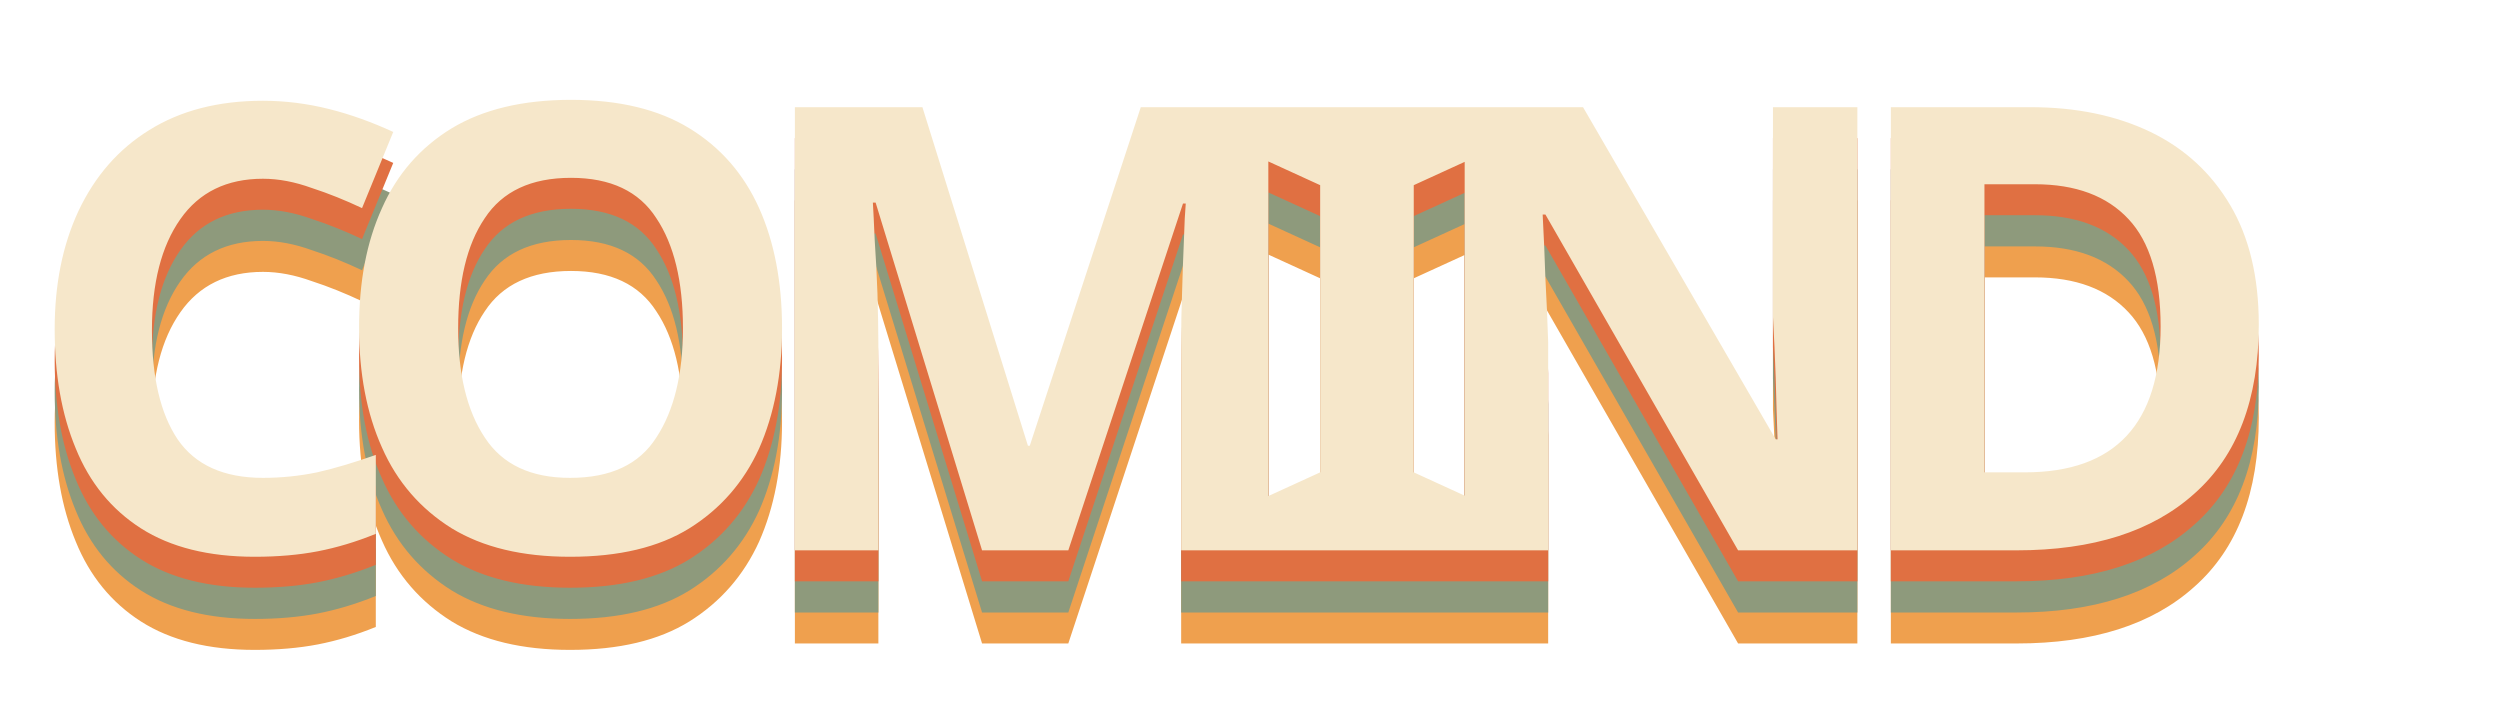
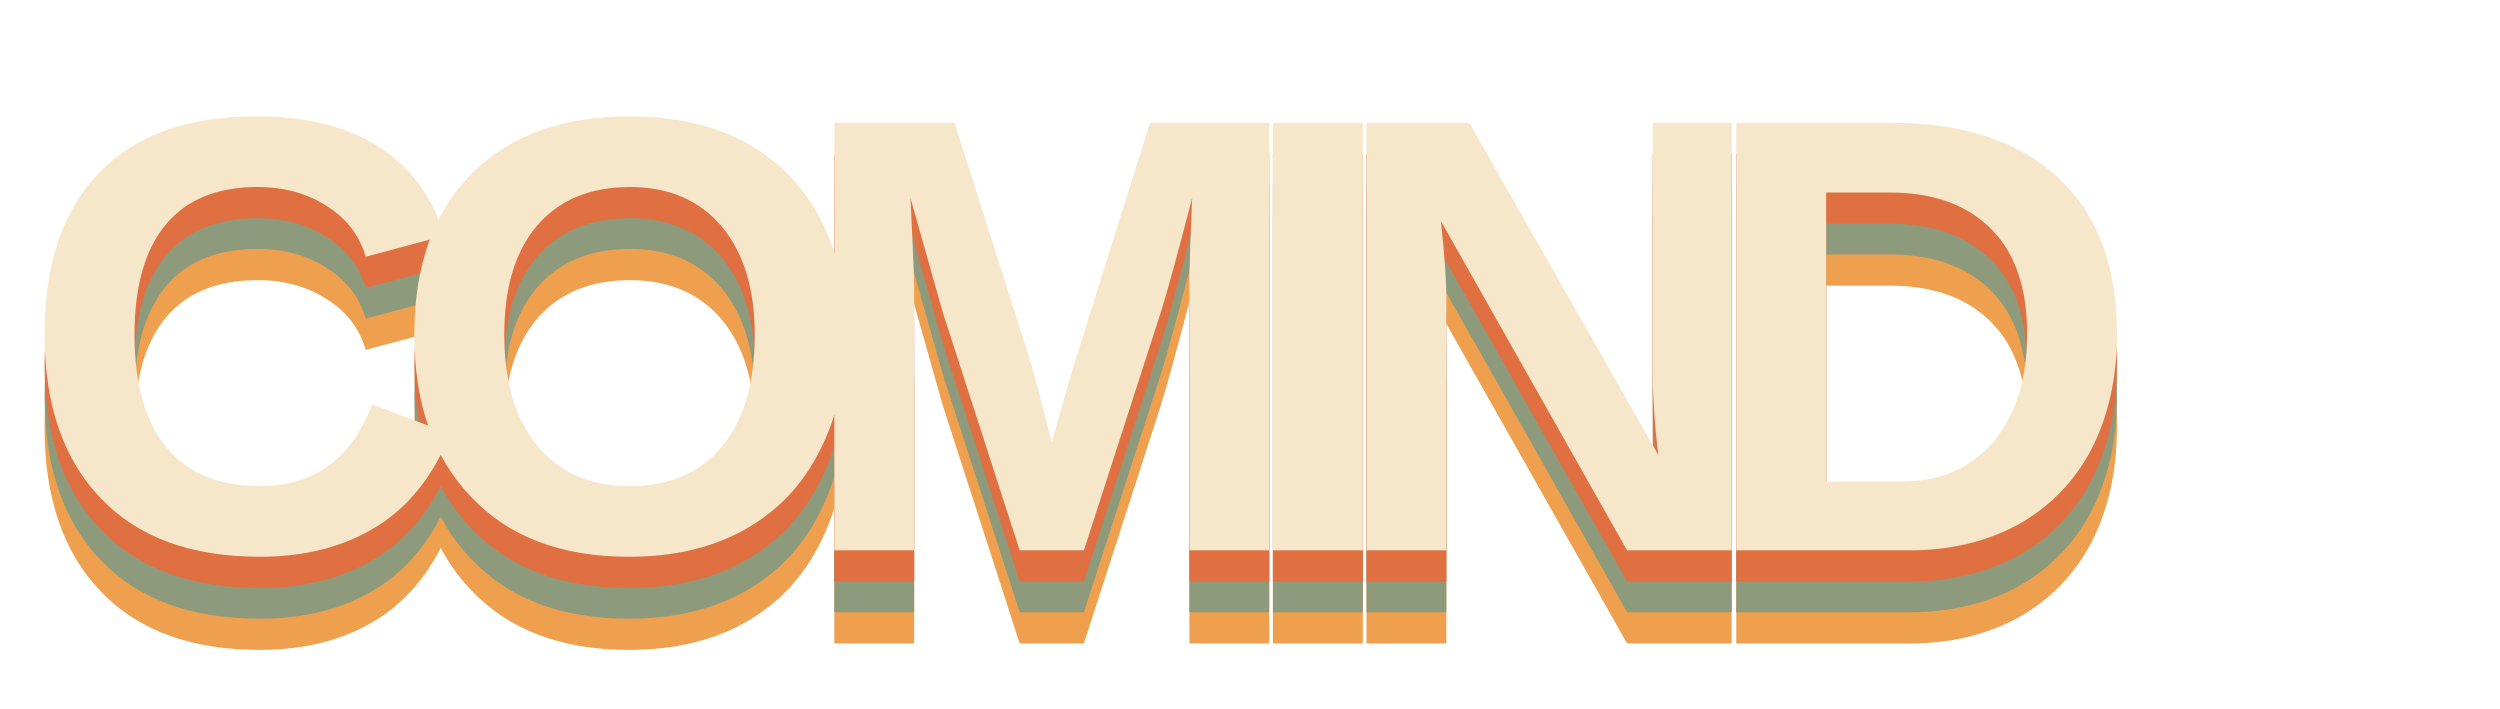
<svg xmlns="http://www.w3.org/2000/svg" width="42.574mm" height="12.065mm" viewBox="0 0 42.574 12.065" version="1.1" id="svg5">
  <defs id="defs2" />
  <g id="layer1" transform="translate(-80.20274,-169.3898)" />
  <g id="layer2" style="display:inline" transform="translate(5.614673,-16.33884)">
    <text xml:space="preserve" style="font-size:10.583px;line-height:1.25;font-family:Lexend;-inkscape-font-specification:Lexend;letter-spacing:-1.347px;word-spacing:0px;display:inline;fill:#efa04e;fill-opacity:1;stroke-width:0.265" x="-5.292" y="27.298" id="text1772-6-8-6">
-       <tspan id="tspan1770-3-5-1" style="font-style:normal;font-variant:normal;font-weight:bold;font-stretch:normal;font-family:Comfortaa;-inkscape-font-specification:Comfortaa;fill:#efa04e;fill-opacity:1;stroke-width:0.265" x="-5.292" y="27.298" dy="0" dx="0">COMIND</tspan>
+       <tspan id="tspan1770-3-5-1" style="font-style:normal;font-variant:normal;font-weight:bold;font-stretch:normal;font-family:'Comfortaa',Arial,sans-serif;-inkscape-font-specification:'Comfortaa Bold';fill:#efa04e;fill-opacity:1;stroke-width:0.265" x="-5.292" y="27.298" dy="0" dx="0">COMIND</tspan>
    </text>
    <text xml:space="preserve" style="font-size:10.583px;line-height:1.25;font-family:Lexend;-inkscape-font-specification:Lexend;letter-spacing:-1.347px;word-spacing:0px;display:inline;fill:#8e9a7c;fill-opacity:1;stroke-width:0.265" x="-5.292" y="26.769" id="text1772-6-8">
-       <tspan id="tspan1770-3-5" style="font-style:normal;font-variant:normal;font-weight:bold;font-stretch:normal;font-family:Comfortaa;-inkscape-font-specification:Comfortaa;fill:#8e9a7c;fill-opacity:1;stroke-width:0.265" x="-5.292" y="26.769" dy="0" dx="0">COMIND</tspan>
+       <tspan id="tspan1770-3-5" style="font-style:normal;font-variant:normal;font-weight:bold;font-stretch:normal;font-family:'Comfortaa',Arial,sans-serif;-inkscape-font-specification:'Comfortaa Bold';fill:#8e9a7c;fill-opacity:1;stroke-width:0.265" x="-5.292" y="26.769" dy="0" dx="0">COMIND</tspan>
    </text>
    <text xml:space="preserve" style="font-size:10.583px;line-height:1.25;font-family:Lexend;-inkscape-font-specification:Lexend;letter-spacing:-1.347px;word-spacing:0px;display:inline;fill:#e07042;fill-opacity:1;stroke-width:0.265" x="-5.292" y="26.239" id="text1772-6">
-       <tspan id="tspan1770-3" style="font-style:normal;font-variant:normal;font-weight:bold;font-stretch:normal;font-family:Comfortaa;-inkscape-font-specification:Comfortaa;fill:#e07042;fill-opacity:1;stroke-width:0.265" x="-5.292" y="26.239" dy="0" dx="0">COMIND</tspan>
+       <tspan id="tspan1770-3" style="font-style:normal;font-variant:normal;font-weight:bold;font-stretch:normal;font-family:'Comfortaa',Arial,sans-serif;-inkscape-font-specification:'Comfortaa Bold';fill:#e07042;fill-opacity:1;stroke-width:0.265" x="-5.292" y="26.239" dy="0" dx="0">COMIND</tspan>
    </text>
    <text xml:space="preserve" style="font-size:10.583px;line-height:1.25;font-family:Lexend;-inkscape-font-specification:Lexend;letter-spacing:-1.347px;word-spacing:0px;fill:#f6e7ca;fill-opacity:1;stroke-width:0.265" x="-5.292" y="25.71" id="text1772">
-       <tspan id="tspan1770" style="font-style:normal;font-variant:normal;font-weight:bold;font-stretch:normal;font-family:Comfortaa;-inkscape-font-specification:Comfortaa;fill:#f6e7ca;fill-opacity:1;stroke-width:0.265" x="-5.292" y="25.71" dy="0" dx="0">COMIND</tspan>
+       <tspan id="tspan1770" style="font-style:normal;font-variant:normal;font-weight:bold;font-stretch:normal;font-family:'Comfortaa',Arial,sans-serif;-inkscape-font-specification:'Comfortaa Bold';fill:#f6e7ca;fill-opacity:1;stroke-width:0.265" x="-5.292" y="25.71" dy="0" dx="0">COMIND</tspan>
    </text>
  </g>
</svg>
